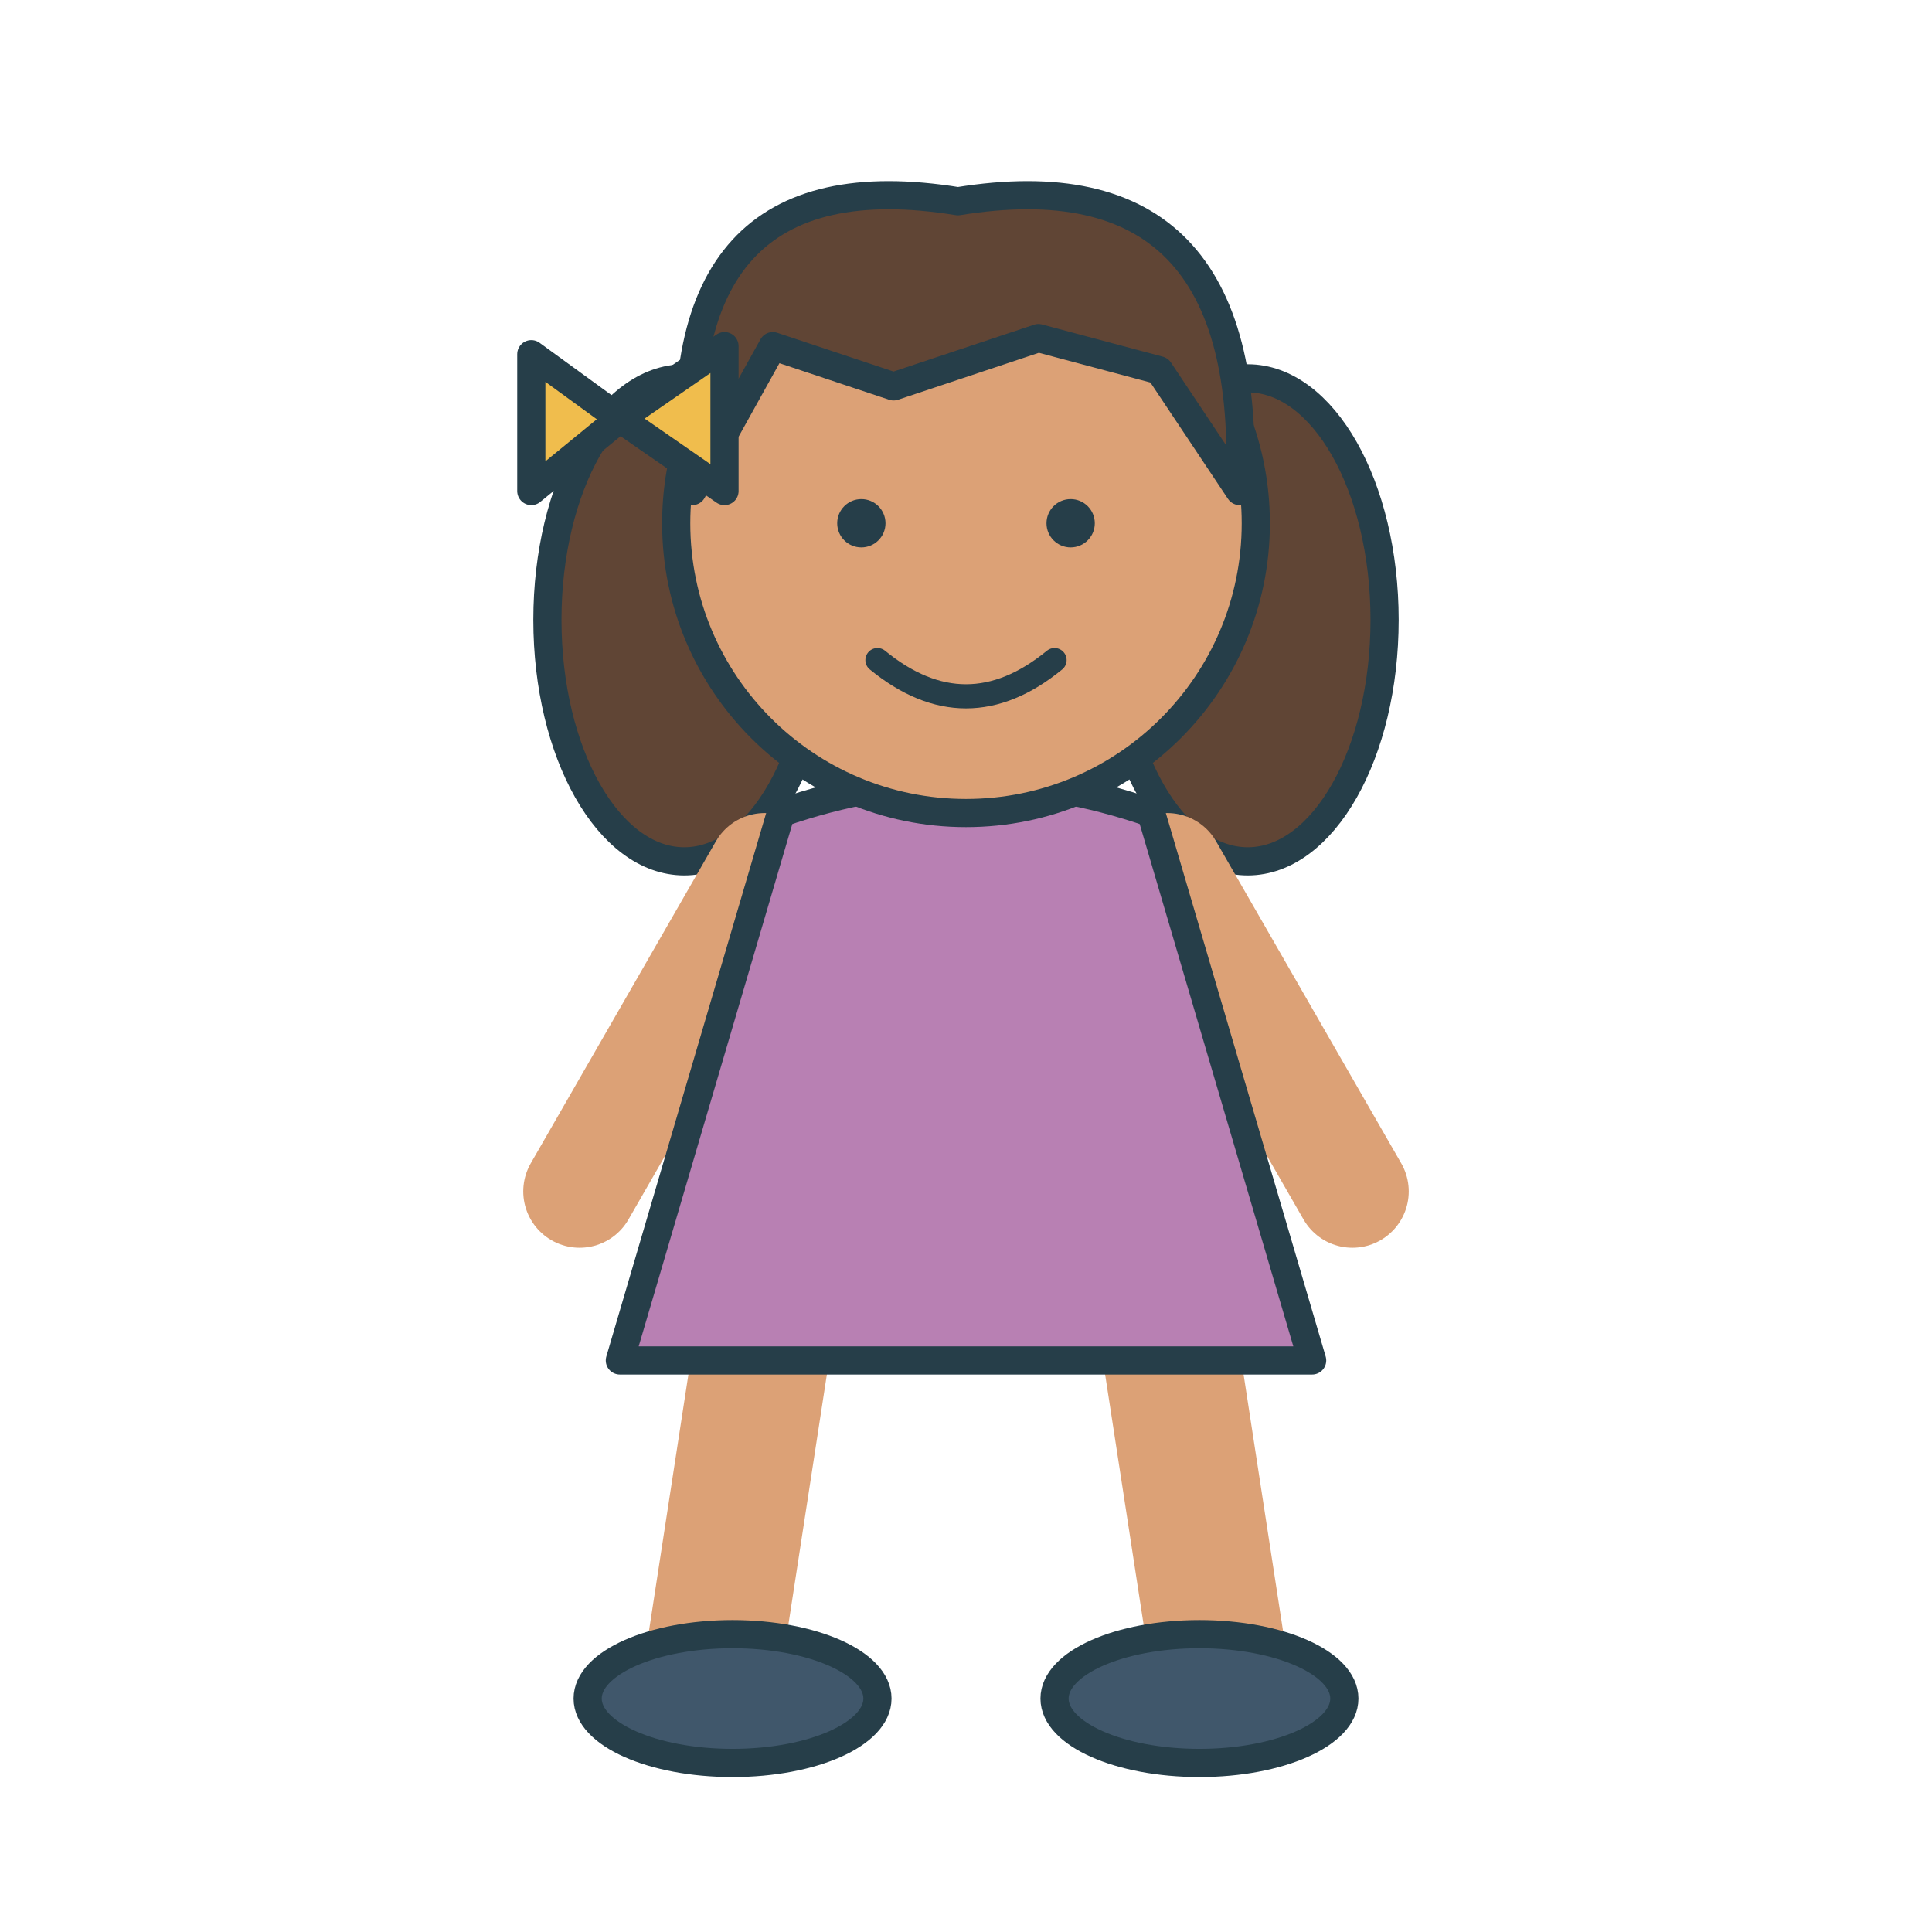
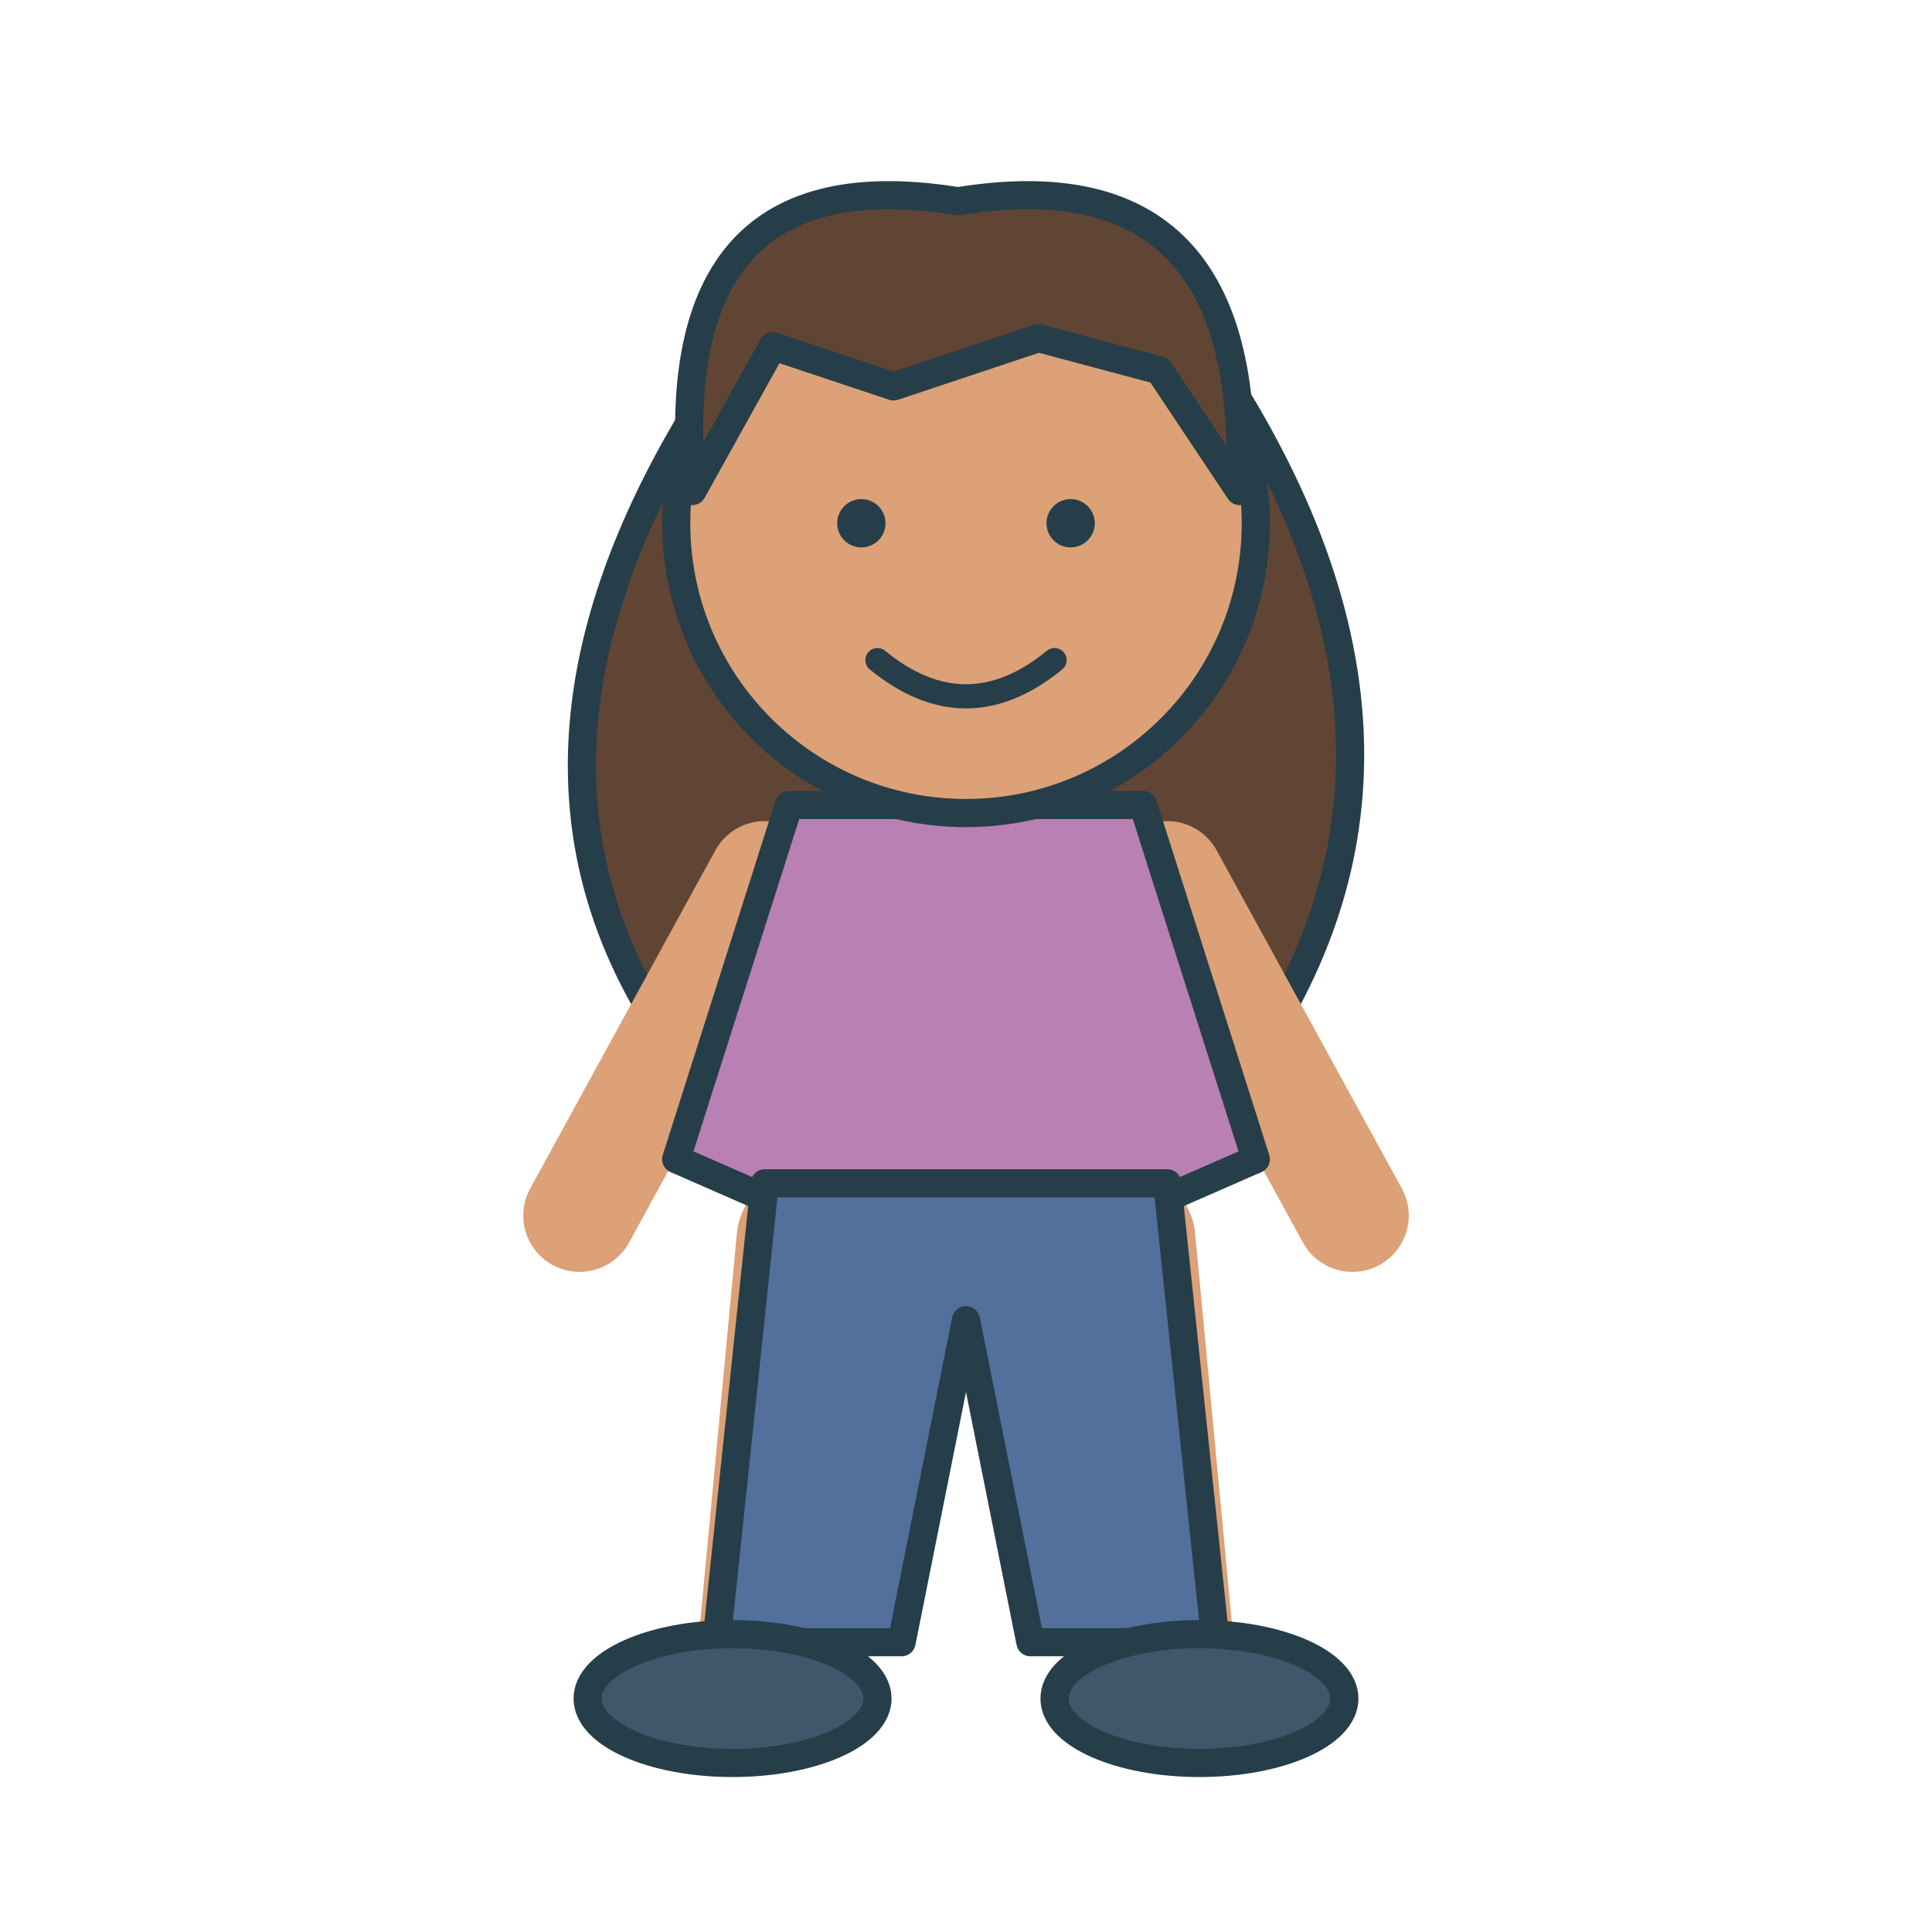
<svg xmlns="http://www.w3.org/2000/svg" viewBox="0 0 240 240" role="img" aria-labelledby="title-menina">
  <g stroke="#263e49" stroke-width="3.5" stroke-linecap="round" stroke-linejoin="round">
-     <ellipse cx="85" cy="77" rx="17" ry="30" fill="#604535" />
-     <ellipse cx="155" cy="77" rx="17" ry="30" fill="#604535" />
-     <path d="M99 139 L89 204 M141 139 L151 204" fill="none" stroke="#dca176" stroke-width="17" />
-     <path d="M95 108 L72 148 M145 108 L168 148" fill="none" stroke="#dca176" stroke-width="14" />
-     <path d="M97 101 Q120 93 143 101 L163 169 L77 169 Z" fill="#b880b3" />
+     <path d="M86 52 Q62 92 80 124 L99 108 L141 108 L160 124 Q178 90 154 50 Z" fill="#604535" />
+     <path d="M100 154 L95 207 M140 154 L145 207" fill="none" stroke="#dca176" stroke-width="17" />
+     <path d="M95 109 L72 151 M145 109 L168 151" fill="none" stroke="#dca176" stroke-width="14" />
+     <path d="M98 100 L142 100 L156 144 L140 151 L100 151 L84 144 Z" fill="#b880b3" />
+     <path d="M95 147 L145 147 L151 204 L128 204 L120 164 L112 204 L89 204 Z" fill="#536f9c" />
    <circle cx="120" cy="65" r="36" fill="#dca176" />
    <path d="M86 61 Q82 19 119 25 Q156 19 154 61 L144 46 L129 42 L111 48 L96 43 Z" fill="#604535" />
    <circle cx="107.0" cy="65" r="3" fill="#263e49" stroke="none" />
    <circle cx="133.0" cy="65" r="3" fill="#263e49" stroke="none" />
    <path d="M109 82 Q120 91 131 82" fill="none" stroke-width="3" />
    <ellipse cx="91" cy="211" rx="18" ry="8" fill="#40576b" />
    <ellipse cx="149" cy="211" rx="18" ry="8" fill="#40576b" />
-     <path d="M77 52 L66 44 L66 61 Z M77 52 L90 43 L90 61 Z" fill="#f0bd4d" />
  </g>
</svg>
